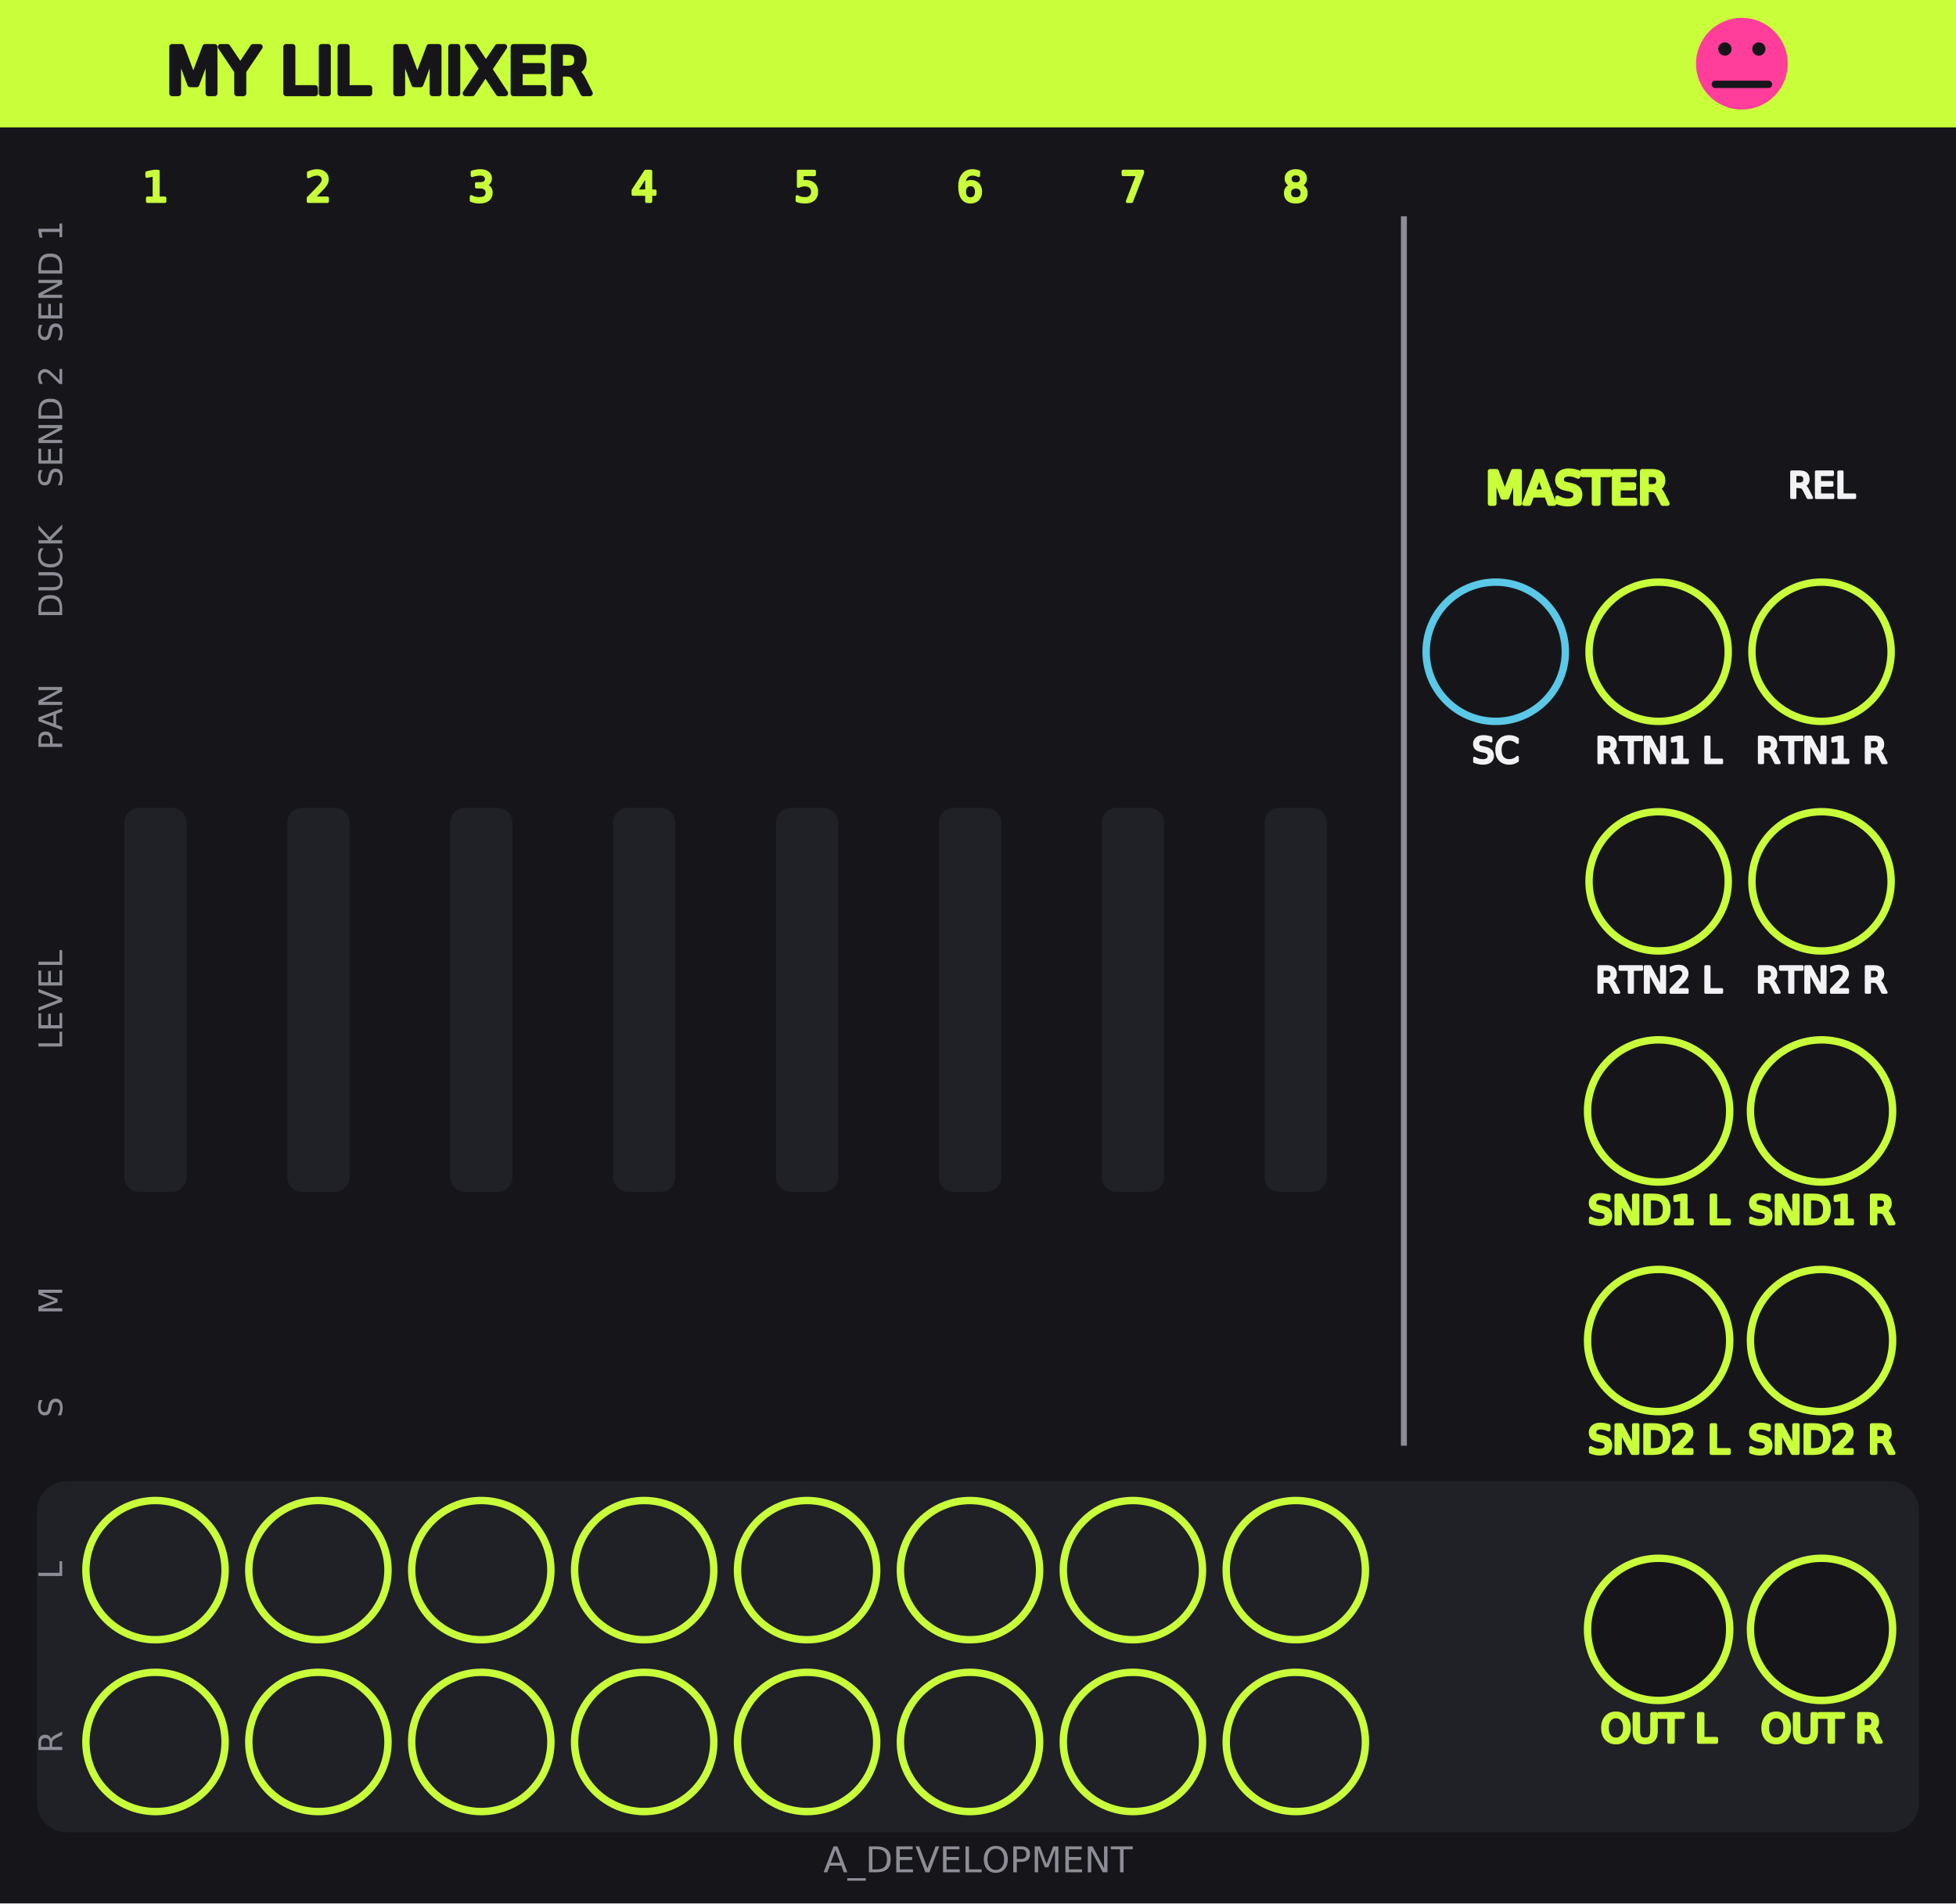
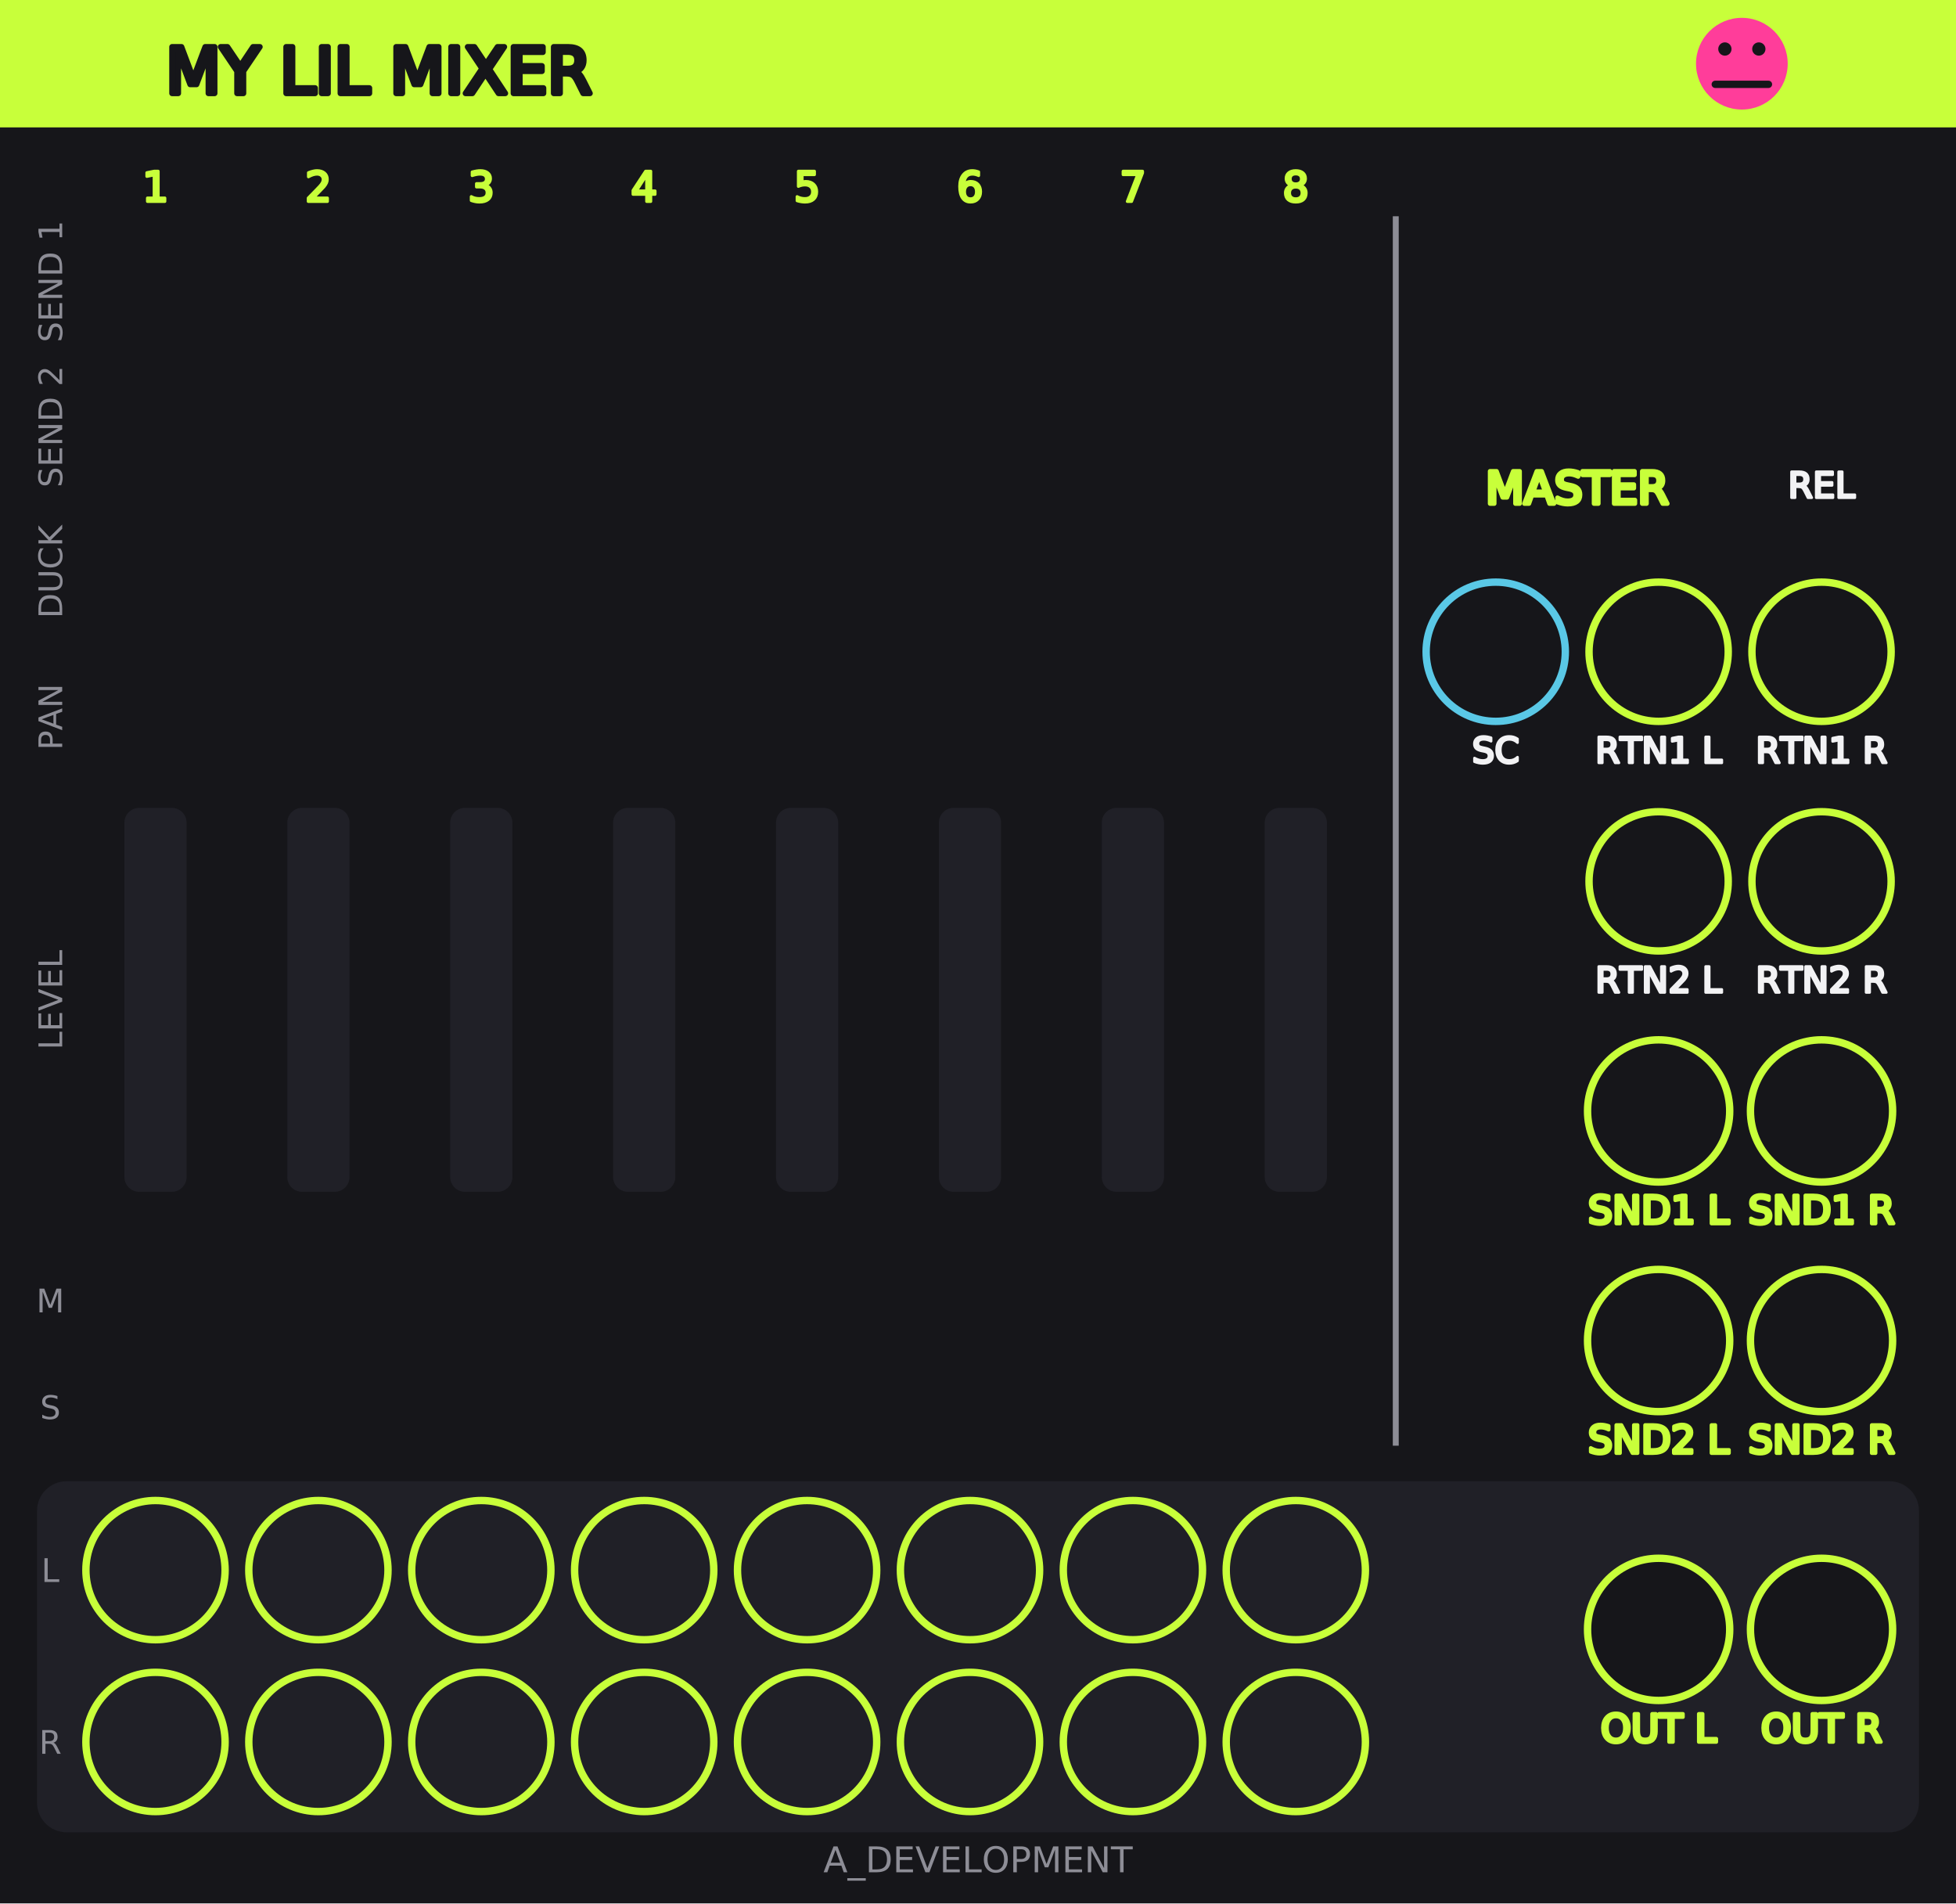
<svg xmlns="http://www.w3.org/2000/svg" width="132.08mm" height="128.5mm" viewBox="0 0 132.08 128.5">
  <rect width="132.08" height="128.5" fill="#16161a" />
  <rect width="132.08" height="8.6" fill="#c8ff3a" />
  <path fill="#16161a" stroke="#16161a" stroke-width="0.387" stroke-linejoin="round" d="M11.622 3.165H12.254L13.054 5.298L13.858 3.165H14.49V6.3H14.076V3.547L13.268 5.697H12.842L12.034 3.547V6.3H11.622Z M14.902 3.165H15.357L16.226 4.454L17.089 3.165H17.545L16.436 4.807V6.3H16.01V4.807Z  M19.325 3.165H19.75V5.943H21.276V6.3H19.325Z M21.721 3.165H22.145V6.3H21.721Z M22.989 3.165H23.413V5.943H24.94V6.3H22.989Z  M26.752 3.165H27.384L28.184 5.298L28.988 3.165H29.62V6.3H29.206V3.547L28.398 5.697H27.972L27.163 3.547V6.3H26.752Z M30.462 3.165H30.886V6.3H30.462Z M31.579 3.165H32.034L32.813 4.331L33.597 3.165H34.052L33.044 4.671L34.119 6.3H33.664L32.782 4.967L31.894 6.3H31.436L32.555 4.627Z M34.676 3.165H36.658V3.522H35.1V4.45H36.593V4.807H35.1V5.943H36.696V6.3H34.676Z M38.879 4.83Q39.016 4.876 39.145 5.028Q39.274 5.179 39.404 5.443L39.834 6.3H39.379L38.978 5.496Q38.822 5.181 38.677 5.078Q38.531 4.975 38.279 4.975H37.817V6.3H37.393V3.165H38.35Q38.888 3.165 39.152 3.39Q39.417 3.615 39.417 4.068Q39.417 4.364 39.279 4.559Q39.142 4.755 38.879 4.83ZM37.817 3.514V4.627H38.35Q38.657 4.627 38.813 4.485Q38.969 4.343 38.969 4.068Q38.969 3.793 38.813 3.653Q38.657 3.514 38.35 3.514Z" />
  <circle cx="117.62" cy="4.3" r="3.096" fill="#ff3d9a" />
  <circle cx="116.474" cy="3.309" r="0.449" fill="#16161a" />
  <circle cx="118.766" cy="3.309" r="0.449" fill="#16161a" />
  <line x1="115.824" y1="5.693" x2="119.416" y2="5.693" stroke="#16161a" stroke-width="0.495" stroke-linecap="round" />
  <rect x="2.5" y="100" width="127.08" height="23.7" rx="2" fill="#202027" />
-   <rect x="94.6" y="14.6" width="0.4" height="83" fill="#8d8d96" />
+   <rect x="94.05" y="14.6" width="0.4" height="83" fill="#8d8d96" />
  <rect x="8.4" y="54.54" width="4.2" height="25.92" rx="1" fill="#202027" />
  <rect x="19.4" y="54.54" width="4.2" height="25.92" rx="1" fill="#202027" />
  <rect x="30.4" y="54.54" width="4.2" height="25.92" rx="1" fill="#202027" />
  <rect x="41.4" y="54.54" width="4.2" height="25.92" rx="1" fill="#202027" />
  <rect x="52.4" y="54.54" width="4.2" height="25.92" rx="1" fill="#202027" />
  <rect x="63.4" y="54.54" width="4.2" height="25.92" rx="1" fill="#202027" />
  <rect x="74.4" y="54.54" width="4.2" height="25.92" rx="1" fill="#202027" />
  <rect x="85.4" y="54.54" width="4.2" height="25.92" rx="1" fill="#202027" />
  <path fill="#c8ff3a" stroke="#c8ff3a" stroke-width="0.2" stroke-linejoin="round" d="M9.957 13.368H10.408V11.81L9.917 11.909V11.657L10.405 11.559H10.681V13.368H11.132V13.6H9.957Z" />
  <path fill="#c8ff3a" stroke="#c8ff3a" stroke-width="0.2" stroke-linejoin="round" d="M21.147 13.368H22.11V13.6H20.814V13.368Q20.972 13.205 21.243 12.931Q21.514 12.657 21.584 12.577Q21.717 12.428 21.769 12.325Q21.822 12.222 21.822 12.122Q21.822 11.959 21.708 11.857Q21.594 11.754 21.41 11.754Q21.281 11.754 21.136 11.799Q20.992 11.845 20.828 11.936V11.657Q20.995 11.59 21.14 11.556Q21.285 11.522 21.405 11.522Q21.722 11.522 21.911 11.68Q22.1 11.839 22.1 12.104Q22.1 12.23 22.052 12.343Q22.005 12.456 21.881 12.609Q21.847 12.648 21.663 12.838Q21.48 13.027 21.147 13.368Z" />
  <path fill="#c8ff3a" stroke="#c8ff3a" stroke-width="0.2" stroke-linejoin="round" d="M32.745 12.499Q32.944 12.542 33.055 12.676Q33.167 12.81 33.167 13.007Q33.167 13.309 32.959 13.474Q32.751 13.64 32.368 13.64Q32.24 13.64 32.104 13.614Q31.967 13.589 31.823 13.538V13.272Q31.937 13.339 32.074 13.373Q32.211 13.407 32.36 13.407Q32.62 13.407 32.756 13.305Q32.892 13.202 32.892 13.007Q32.892 12.826 32.765 12.724Q32.639 12.622 32.413 12.622H32.175V12.396H32.424Q32.628 12.396 32.736 12.314Q32.844 12.233 32.844 12.08Q32.844 11.922 32.732 11.838Q32.621 11.754 32.413 11.754Q32.3 11.754 32.17 11.779Q32.04 11.804 31.884 11.855V11.609Q32.041 11.566 32.179 11.544Q32.316 11.522 32.438 11.522Q32.752 11.522 32.935 11.665Q33.119 11.808 33.119 12.051Q33.119 12.221 33.022 12.337Q32.925 12.454 32.745 12.499Z" />
  <path fill="#c8ff3a" stroke="#c8ff3a" stroke-width="0.2" stroke-linejoin="round" d="M43.667 11.799 42.97 12.889H43.667ZM43.595 11.559H43.942V12.889H44.233V13.119H43.942V13.6H43.667V13.119H42.746V12.852Z" />
  <path fill="#c8ff3a" stroke="#c8ff3a" stroke-width="0.2" stroke-linejoin="round" d="M53.911 11.559H54.996V11.791H54.164V12.292Q54.225 12.271 54.285 12.261Q54.345 12.251 54.405 12.251Q54.747 12.251 54.946 12.438Q55.146 12.625 55.146 12.945Q55.146 13.275 54.941 13.457Q54.736 13.64 54.363 13.64Q54.234 13.64 54.101 13.618Q53.967 13.596 53.825 13.552V13.275Q53.948 13.342 54.08 13.374Q54.211 13.407 54.357 13.407Q54.594 13.407 54.732 13.283Q54.87 13.158 54.87 12.945Q54.87 12.732 54.732 12.607Q54.594 12.483 54.357 12.483Q54.246 12.483 54.136 12.508Q54.026 12.532 53.911 12.584Z" />
  <path fill="#c8ff3a" stroke="#c8ff3a" stroke-width="0.2" stroke-linejoin="round" d="M65.533 12.469Q65.348 12.469 65.239 12.596Q65.13 12.724 65.13 12.945Q65.13 13.165 65.239 13.293Q65.348 13.421 65.533 13.421Q65.719 13.421 65.828 13.293Q65.937 13.165 65.937 12.945Q65.937 12.724 65.828 12.596Q65.719 12.469 65.533 12.469ZM66.082 11.604V11.855Q65.978 11.806 65.872 11.78Q65.766 11.754 65.662 11.754Q65.389 11.754 65.244 11.939Q65.1 12.123 65.08 12.497Q65.16 12.378 65.282 12.314Q65.404 12.251 65.55 12.251Q65.858 12.251 66.036 12.437Q66.214 12.624 66.214 12.945Q66.214 13.26 66.028 13.45Q65.842 13.64 65.533 13.64Q65.179 13.64 64.992 13.368Q64.805 13.097 64.805 12.581Q64.805 12.097 65.034 11.81Q65.264 11.522 65.651 11.522Q65.755 11.522 65.861 11.542Q65.967 11.563 66.082 11.604Z" />
  <path fill="#c8ff3a" stroke="#c8ff3a" stroke-width="0.2" stroke-linejoin="round" d="M75.839 11.559H77.151V11.676L76.41 13.6H76.122L76.819 11.791H75.839Z" />
  <path fill="#c8ff3a" stroke="#c8ff3a" stroke-width="0.2" stroke-linejoin="round" d="M87.499 12.631Q87.302 12.631 87.19 12.736Q87.077 12.841 87.077 13.026Q87.077 13.21 87.19 13.316Q87.302 13.421 87.499 13.421Q87.696 13.421 87.81 13.315Q87.923 13.209 87.923 13.026Q87.923 12.841 87.81 12.736Q87.698 12.631 87.499 12.631ZM87.223 12.513Q87.045 12.469 86.946 12.348Q86.847 12.226 86.847 12.051Q86.847 11.806 87.021 11.664Q87.196 11.522 87.499 11.522Q87.804 11.522 87.978 11.664Q88.151 11.806 88.151 12.051Q88.151 12.226 88.052 12.348Q87.953 12.469 87.777 12.513Q87.976 12.56 88.088 12.695Q88.199 12.83 88.199 13.026Q88.199 13.322 88.018 13.481Q87.837 13.64 87.499 13.64Q87.162 13.64 86.98 13.481Q86.799 13.322 86.799 13.026Q86.799 12.83 86.911 12.695Q87.024 12.56 87.223 12.513ZM87.122 12.077Q87.122 12.236 87.221 12.324Q87.32 12.413 87.499 12.413Q87.677 12.413 87.778 12.324Q87.878 12.236 87.878 12.077Q87.878 11.918 87.778 11.829Q87.677 11.741 87.499 11.741Q87.32 11.741 87.221 11.829Q87.122 11.918 87.122 12.077Z" />
  <g transform="rotate(-90 3.4 19)">
    <path fill="#8d8d96" d="M0.465 18.249V18.46Q0.341 18.401 0.232 18.372Q0.122 18.343 0.02 18.343Q-0.157 18.343 -0.253 18.412Q-0.35 18.481 -0.35 18.608Q-0.35 18.714 -0.286 18.768Q-0.222 18.822 -0.043 18.856L0.088 18.883Q0.33 18.929 0.446 19.045Q0.561 19.162 0.561 19.357Q0.561 19.591 0.405 19.711Q0.249 19.831 -0.053 19.831Q-0.167 19.831 -0.295 19.805Q-0.424 19.78 -0.561 19.729V19.506Q-0.429 19.58 -0.302 19.617Q-0.176 19.655 -0.053 19.655Q0.133 19.655 0.234 19.582Q0.335 19.509 0.335 19.374Q0.335 19.255 0.262 19.189Q0.19 19.122 0.024 19.089L-0.108 19.063Q-0.351 19.015 -0.459 18.912Q-0.568 18.808 -0.568 18.625Q-0.568 18.412 -0.418 18.29Q-0.268 18.167 -0.005 18.167Q0.108 18.167 0.225 18.188Q0.342 18.208 0.465 18.249Z M0.9 18.196H1.914V18.379H1.117V18.854H1.881V19.036H1.117V19.617H1.933V19.8H0.9Z M2.29 18.196H2.582L3.293 19.538V18.196H3.504V19.8H3.211L2.5 18.458V19.8H2.29Z M4.152 18.375V19.622H4.415Q4.747 19.622 4.901 19.471Q5.055 19.321 5.055 18.996Q5.055 18.674 4.901 18.524Q4.747 18.375 4.415 18.375ZM3.935 18.196H4.381Q4.848 18.196 5.066 18.39Q5.284 18.584 5.284 18.996Q5.284 19.411 5.065 19.606Q4.845 19.8 4.381 19.8H3.935Z  M6.386 19.617H6.74V18.394L6.355 18.471V18.274L6.738 18.196H6.955V19.617H7.31V19.8H6.386Z" />
  </g>
  <g transform="rotate(-90 3.4 28.8)">
    <path fill="#8d8d96" d="M0.465 28.049V28.26Q0.341 28.201 0.232 28.172Q0.122 28.143 0.02 28.143Q-0.157 28.143 -0.253 28.212Q-0.35 28.281 -0.35 28.408Q-0.35 28.514 -0.286 28.568Q-0.222 28.622 -0.043 28.656L0.088 28.683Q0.33 28.729 0.446 28.845Q0.561 28.962 0.561 29.157Q0.561 29.391 0.405 29.511Q0.249 29.631 -0.053 29.631Q-0.167 29.631 -0.295 29.605Q-0.424 29.58 -0.561 29.529V29.306Q-0.429 29.38 -0.302 29.417Q-0.176 29.455 -0.053 29.455Q0.133 29.455 0.234 29.382Q0.335 29.309 0.335 29.174Q0.335 29.055 0.262 28.989Q0.19 28.922 0.024 28.889L-0.108 28.863Q-0.351 28.815 -0.459 28.712Q-0.568 28.608 -0.568 28.425Q-0.568 28.212 -0.418 28.09Q-0.268 27.967 -0.005 27.967Q0.108 27.967 0.225 27.988Q0.342 28.008 0.465 28.049Z M0.9 27.996H1.914V28.179H1.117V28.654H1.881V28.836H1.117V29.417H1.933V29.6H0.9Z M2.29 27.996H2.582L3.293 29.338V27.996H3.504V29.6H3.211L2.5 28.258V29.6H2.29Z M4.152 28.175V29.422H4.415Q4.747 29.422 4.901 29.271Q5.055 29.121 5.055 28.796Q5.055 28.474 4.901 28.324Q4.747 28.175 4.415 28.175ZM3.935 27.996H4.381Q4.848 27.996 5.066 28.19Q5.284 28.384 5.284 28.796Q5.284 29.211 5.065 29.406Q4.845 29.6 4.381 29.6H3.935Z  M6.535 29.417H7.292V29.6H6.274V29.417Q6.398 29.29 6.611 29.074Q6.824 28.859 6.879 28.796Q6.983 28.679 7.024 28.598Q7.066 28.517 7.066 28.439Q7.066 28.311 6.976 28.23Q6.886 28.15 6.742 28.15Q6.64 28.15 6.527 28.185Q6.414 28.221 6.285 28.293V28.074Q6.416 28.021 6.53 27.994Q6.644 27.967 6.738 27.967Q6.987 27.967 7.136 28.092Q7.284 28.216 7.284 28.425Q7.284 28.524 7.247 28.612Q7.21 28.701 7.112 28.821Q7.085 28.852 6.941 29.001Q6.797 29.15 6.535 29.417Z" />
  </g>
  <g transform="rotate(-90 3.4 38.6)">
    <path fill="#8d8d96" d="M0.691 37.975V39.222H0.953Q1.285 39.222 1.44 39.071Q1.594 38.921 1.594 38.596Q1.594 38.274 1.44 38.124Q1.285 37.975 0.953 37.975ZM0.474 37.796H0.92Q1.386 37.796 1.604 37.99Q1.823 38.184 1.823 38.596Q1.823 39.011 1.603 39.206Q1.384 39.4 0.92 39.4H0.474Z M2.144 37.796H2.362V38.771Q2.362 39.028 2.455 39.142Q2.549 39.255 2.758 39.255Q2.967 39.255 3.06 39.142Q3.153 39.028 3.153 38.771V37.796H3.372V38.797Q3.372 39.111 3.216 39.271Q3.061 39.431 2.758 39.431Q2.454 39.431 2.299 39.271Q2.144 39.111 2.144 38.797Z M4.98 37.92V38.149Q4.87 38.046 4.746 37.996Q4.622 37.946 4.482 37.946Q4.207 37.946 4.061 38.114Q3.915 38.282 3.915 38.6Q3.915 38.917 4.061 39.085Q4.207 39.253 4.482 39.253Q4.622 39.253 4.746 39.202Q4.87 39.152 4.98 39.05V39.276Q4.866 39.354 4.738 39.392Q4.611 39.431 4.469 39.431Q4.105 39.431 3.896 39.208Q3.686 38.985 3.686 38.6Q3.686 38.213 3.896 37.99Q4.105 37.767 4.469 37.767Q4.613 37.767 4.741 37.805Q4.868 37.843 4.98 37.92Z M5.315 37.796H5.532V38.474L6.252 37.796H6.531L5.735 38.544L6.588 39.4H6.302L5.532 38.628V39.4H5.315Z" />
  </g>
  <g transform="rotate(-90 3.4 48.4)">
    <path fill="#8d8d96" d="M1.594 47.775V48.377H1.867Q2.019 48.377 2.101 48.299Q2.184 48.22 2.184 48.075Q2.184 47.931 2.101 47.853Q2.019 47.775 1.867 47.775ZM1.377 47.596H1.867Q2.137 47.596 2.275 47.718Q2.413 47.84 2.413 48.075Q2.413 48.313 2.275 48.434Q2.137 48.555 1.867 48.555H1.594V49.2H1.377Z M3.24 47.81 2.946 48.608H3.535ZM3.117 47.596H3.363L3.975 49.2H3.749L3.603 48.789H2.88L2.734 49.2H2.505Z M4.209 47.596H4.501L5.212 48.938V47.596H5.423V49.2H5.131L4.419 47.858V49.2H4.209Z" />
  </g>
  <g transform="rotate(-90 3.4 67.5)">
    <path fill="#8d8d96" d="M0.248 66.696H0.465V68.117H1.246V68.3H0.248Z M1.473 66.696H2.487V66.879H1.69V67.354H2.454V67.536H1.69V68.117H2.507V68.3H1.473Z M3.277 68.3 2.665 66.696H2.891L3.399 68.046L3.909 66.696H4.134L3.523 68.3Z M4.368 66.696H5.382V66.879H4.585V67.354H5.349V67.536H4.585V68.117H5.402V68.3H4.368Z M5.758 66.696H5.975V68.117H6.756V68.3H5.758Z" />
  </g>
-   <g transform="rotate(-90 3.4 87.8)">
-     <path fill="#8d8d96" d="M2.667 86.996H2.99L3.399 88.088L3.811 86.996H4.134V88.6H3.923V87.192L3.509 88.292H3.291L2.877 87.192V88.6H2.667Z" />
-   </g>
-   <g transform="rotate(-90 3.4 95)">
-     <path fill="#8d8d96" d="M3.879 94.249V94.46Q3.756 94.401 3.646 94.372Q3.536 94.343 3.434 94.343Q3.257 94.343 3.161 94.412Q3.065 94.481 3.065 94.608Q3.065 94.714 3.129 94.768Q3.193 94.822 3.371 94.856L3.502 94.883Q3.745 94.929 3.86 95.045Q3.976 95.162 3.976 95.357Q3.976 95.591 3.819 95.711Q3.663 95.831 3.361 95.831Q3.247 95.831 3.119 95.805Q2.991 95.78 2.853 95.729V95.506Q2.985 95.58 3.112 95.617Q3.239 95.655 3.361 95.655Q3.547 95.655 3.648 95.582Q3.749 95.509 3.749 95.374Q3.749 95.255 3.677 95.189Q3.604 95.122 3.439 95.089L3.307 95.063Q3.064 95.015 2.955 94.912Q2.847 94.808 2.847 94.625Q2.847 94.412 2.997 94.29Q3.146 94.167 3.41 94.167Q3.522 94.167 3.64 94.188Q3.757 94.208 3.879 94.249Z" />
-   </g>
-   <g transform="rotate(-90 3.4 106)">
-     <path fill="#8d8d96" d="M3.003 105.196H3.22V106.617H4.001V106.8H3.003Z" />
-   </g>
-   <g transform="rotate(-90 3.4 117.6)">
-     <path fill="#8d8d96" d="M3.612 117.648Q3.682 117.672 3.748 117.749Q3.814 117.826 3.881 117.962L4.101 118.4H3.868L3.663 117.989Q3.583 117.827 3.508 117.775Q3.434 117.722 3.305 117.722H3.069V118.4H2.852V116.796H3.341Q3.616 116.796 3.752 116.911Q3.887 117.026 3.887 117.258Q3.887 117.41 3.817 117.509Q3.746 117.609 3.612 117.648ZM3.069 116.975V117.544H3.341Q3.498 117.544 3.578 117.471Q3.658 117.399 3.658 117.258Q3.658 117.117 3.578 117.046Q3.498 116.975 3.341 116.975Z" />
-   </g>
+   <path fill="#8d8d96" d="M2.667 86.996H2.99L3.399 88.088L3.811 86.996H4.134V88.6H3.923V87.192L3.509 88.292H3.291L2.877 87.192V88.6H2.667Z" />
+   <path fill="#8d8d96" d="M3.879 94.249V94.46Q3.756 94.401 3.646 94.372Q3.536 94.343 3.434 94.343Q3.257 94.343 3.161 94.412Q3.065 94.481 3.065 94.608Q3.065 94.714 3.129 94.768Q3.193 94.822 3.371 94.856L3.502 94.883Q3.745 94.929 3.86 95.045Q3.976 95.162 3.976 95.357Q3.976 95.591 3.819 95.711Q3.663 95.831 3.361 95.831Q3.247 95.831 3.119 95.805Q2.991 95.78 2.853 95.729V95.506Q2.985 95.58 3.112 95.617Q3.239 95.655 3.361 95.655Q3.547 95.655 3.648 95.582Q3.749 95.509 3.749 95.374Q3.749 95.255 3.677 95.189Q3.604 95.122 3.439 95.089L3.307 95.063Q3.064 95.015 2.955 94.912Q2.847 94.808 2.847 94.625Q2.847 94.412 2.997 94.29Q3.146 94.167 3.41 94.167Q3.522 94.167 3.64 94.188Q3.757 94.208 3.879 94.249Z" />
+   <path fill="#8d8d96" d="M3.003 105.196H3.22V106.617H4.001V106.8H3.003Z" />
+   <path fill="#8d8d96" d="M3.612 117.648Q3.682 117.672 3.748 117.749Q3.814 117.826 3.881 117.962L4.101 118.4H3.868L3.663 117.989Q3.583 117.827 3.508 117.775Q3.434 117.722 3.305 117.722H3.069V118.4H2.852V116.796H3.341Q3.616 116.796 3.752 116.911Q3.887 117.026 3.887 117.258Q3.887 117.41 3.817 117.509Q3.746 117.609 3.612 117.648ZM3.069 116.975V117.544H3.341Q3.498 117.544 3.578 117.471Q3.658 117.399 3.658 117.258Q3.658 117.117 3.578 117.046Q3.498 116.975 3.341 116.975Z" />
  <circle cx="10.5" cy="106" r="4.7" fill="none" stroke="#c8ff3a" stroke-width="0.5" />
  <circle cx="10.5" cy="117.6" r="4.7" fill="none" stroke="#c8ff3a" stroke-width="0.5" />
  <circle cx="21.5" cy="106" r="4.7" fill="none" stroke="#c8ff3a" stroke-width="0.5" />
  <circle cx="21.5" cy="117.6" r="4.7" fill="none" stroke="#c8ff3a" stroke-width="0.5" />
  <circle cx="32.5" cy="106" r="4.7" fill="none" stroke="#c8ff3a" stroke-width="0.5" />
  <circle cx="32.5" cy="117.6" r="4.7" fill="none" stroke="#c8ff3a" stroke-width="0.5" />
  <circle cx="43.5" cy="106" r="4.7" fill="none" stroke="#c8ff3a" stroke-width="0.5" />
  <circle cx="43.5" cy="117.6" r="4.7" fill="none" stroke="#c8ff3a" stroke-width="0.5" />
  <circle cx="54.5" cy="106" r="4.7" fill="none" stroke="#c8ff3a" stroke-width="0.5" />
  <circle cx="54.5" cy="117.6" r="4.7" fill="none" stroke="#c8ff3a" stroke-width="0.5" />
  <circle cx="65.5" cy="106" r="4.7" fill="none" stroke="#c8ff3a" stroke-width="0.5" />
  <circle cx="65.5" cy="117.6" r="4.7" fill="none" stroke="#c8ff3a" stroke-width="0.5" />
  <circle cx="76.5" cy="106" r="4.7" fill="none" stroke="#c8ff3a" stroke-width="0.5" />
  <circle cx="76.5" cy="117.6" r="4.7" fill="none" stroke="#c8ff3a" stroke-width="0.5" />
  <circle cx="87.5" cy="106" r="4.7" fill="none" stroke="#c8ff3a" stroke-width="0.5" />
  <circle cx="87.5" cy="117.6" r="4.7" fill="none" stroke="#c8ff3a" stroke-width="0.5" />
  <path fill="#c8ff3a" stroke="#c8ff3a" stroke-width="0.3" stroke-linejoin="round" d="M100.616 31.813H101.057L101.615 33.301L102.176 31.813H102.617V34.0H102.328V32.08L101.764 33.58H101.467L100.903 32.08V34.0H100.616Z M103.935 32.104 103.534 33.193H104.338ZM103.768 31.813H104.104L104.937 34.0H104.629L104.43 33.439H103.444L103.245 34.0H102.933Z M106.567 31.885V32.173Q106.399 32.093 106.25 32.053Q106.1 32.014 105.961 32.014Q105.719 32.014 105.588 32.107Q105.457 32.201 105.457 32.374Q105.457 32.519 105.544 32.593Q105.631 32.667 105.875 32.712L106.053 32.749Q106.384 32.812 106.542 32.971Q106.699 33.13 106.699 33.396Q106.699 33.714 106.486 33.878Q106.273 34.042 105.861 34.042Q105.706 34.042 105.531 34.007Q105.356 33.972 105.168 33.903V33.599Q105.349 33.7 105.521 33.751Q105.694 33.802 105.861 33.802Q106.115 33.802 106.252 33.703Q106.39 33.603 106.39 33.418Q106.39 33.257 106.291 33.167Q106.192 33.076 105.967 33.03L105.787 32.995Q105.456 32.929 105.308 32.789Q105.16 32.648 105.16 32.397Q105.16 32.107 105.364 31.94Q105.568 31.773 105.927 31.773Q106.081 31.773 106.241 31.801Q106.4 31.829 106.567 31.885Z M106.857 31.813H108.708V32.062H107.931V34.0H107.634V32.062H106.857Z M108.993 31.813H110.376V32.062H109.289V32.709H110.331V32.958H109.289V33.751H110.402V34.0H108.993Z M111.926 32.975Q112.021 33.007 112.111 33.112Q112.201 33.218 112.292 33.402L112.592 34.0H112.274L111.995 33.439Q111.886 33.219 111.784 33.147Q111.683 33.076 111.507 33.076H111.185V34.0H110.889V31.813H111.557Q111.932 31.813 112.116 31.97Q112.301 32.126 112.301 32.443Q112.301 32.649 112.205 32.786Q112.109 32.922 111.926 32.975ZM111.185 32.056V32.833H111.557Q111.771 32.833 111.88 32.734Q111.989 32.635 111.989 32.443Q111.989 32.251 111.88 32.154Q111.771 32.056 111.557 32.056Z" />
  <path fill="#f2f2f4" stroke="#f2f2f4" stroke-width="0.18" stroke-linejoin="round" d="M121.805 32.78Q121.881 32.805 121.953 32.89Q122.025 32.974 122.098 33.122L122.338 33.6H122.084L121.86 33.151Q121.773 32.975 121.692 32.918Q121.61 32.861 121.47 32.861H121.212V33.6H120.975V31.85H121.509Q121.809 31.85 121.957 31.976Q122.105 32.101 122.105 32.354Q122.105 32.52 122.028 32.629Q121.951 32.738 121.805 32.78ZM121.212 32.045V32.666H121.509Q121.68 32.666 121.768 32.587Q121.855 32.508 121.855 32.354Q121.855 32.201 121.768 32.123Q121.68 32.045 121.509 32.045Z M122.643 31.85H123.749V32.05H122.879V32.568H123.713V32.767H122.879V33.401H123.77V33.6H122.643Z M124.159 31.85H124.396V33.401H125.248V33.6H124.159Z" />
  <circle cx="101" cy="44" r="4.7" fill="none" stroke="#5ac8e6" stroke-width="0.5" />
  <path fill="#f2f2f4" stroke="#f2f2f4" stroke-width="0.18" stroke-linejoin="round" d="M100.685 49.808V50.039Q100.55 49.974 100.43 49.943Q100.311 49.911 100.2 49.911Q100.006 49.911 99.901 49.986Q99.796 50.061 99.796 50.199Q99.796 50.315 99.866 50.374Q99.936 50.434 100.13 50.47L100.273 50.499Q100.538 50.55 100.664 50.677Q100.79 50.804 100.79 51.017Q100.79 51.271 100.62 51.403Q100.449 51.534 100.12 51.534Q99.996 51.534 99.856 51.506Q99.716 51.478 99.566 51.423V51.179Q99.71 51.26 99.848 51.301Q99.986 51.342 100.12 51.342Q100.323 51.342 100.433 51.262Q100.543 51.182 100.543 51.035Q100.543 50.906 100.464 50.833Q100.385 50.761 100.204 50.724L100.06 50.696Q99.795 50.643 99.677 50.531Q99.559 50.418 99.559 50.218Q99.559 49.986 99.722 49.852Q99.886 49.719 100.173 49.719Q100.296 49.719 100.423 49.741Q100.551 49.763 100.685 49.808Z M102.47 49.885V50.135Q102.35 50.023 102.215 49.968Q102.079 49.913 101.927 49.913Q101.627 49.913 101.468 50.097Q101.308 50.28 101.308 50.627Q101.308 50.973 101.468 51.156Q101.627 51.339 101.927 51.339Q102.079 51.339 102.215 51.284Q102.35 51.229 102.47 51.118V51.365Q102.345 51.45 102.206 51.492Q102.068 51.534 101.913 51.534Q101.516 51.534 101.287 51.291Q101.059 51.048 101.059 50.627Q101.059 50.205 101.287 49.962Q101.516 49.719 101.913 49.719Q102.07 49.719 102.209 49.76Q102.348 49.802 102.47 49.885Z" />
  <circle cx="112" cy="44" r="4.7" fill="none" stroke="#c8ff3a" stroke-width="0.5" />
  <path fill="#f2f2f4" stroke="#f2f2f4" stroke-width="0.18" stroke-linejoin="round" d="M108.787 50.68Q108.863 50.705 108.936 50.79Q109.008 50.874 109.08 51.022L109.321 51.5H109.066L108.842 51.051Q108.756 50.875 108.674 50.818Q108.593 50.761 108.452 50.761H108.194V51.5H107.958V49.75H108.492Q108.792 49.75 108.94 49.876Q109.087 50.001 109.087 50.254Q109.087 50.42 109.011 50.529Q108.934 50.638 108.787 50.68ZM108.194 49.945V50.566H108.492Q108.663 50.566 108.75 50.487Q108.838 50.408 108.838 50.254Q108.838 50.101 108.75 50.023Q108.663 49.945 108.492 49.945Z M109.383 49.75H110.863V49.95H110.242V51.5H110.004V49.95H109.383Z M111.091 49.75H111.41L112.186 51.214V49.75H112.415V51.5H112.097L111.321 50.036V51.5H111.091Z M112.949 51.301H113.335V49.966L112.915 50.05V49.835L113.333 49.75H113.57V51.301H113.956V51.5H112.949Z  M115.176 49.75H115.413V51.301H116.265V51.5H115.176Z" />
  <circle cx="123" cy="44" r="4.7" fill="none" stroke="#c8ff3a" stroke-width="0.5" />
  <path fill="#f2f2f4" stroke="#f2f2f4" stroke-width="0.18" stroke-linejoin="round" d="M119.622 50.68Q119.698 50.705 119.77 50.79Q119.842 50.874 119.915 51.022L120.155 51.5H119.901L119.677 51.051Q119.59 50.875 119.509 50.818Q119.428 50.761 119.287 50.761H119.029V51.5H118.792V49.75H119.327Q119.627 49.75 119.774 49.876Q119.922 50.001 119.922 50.254Q119.922 50.42 119.845 50.529Q119.769 50.638 119.622 50.68ZM119.029 49.945V50.566H119.327Q119.498 50.566 119.585 50.487Q119.672 50.408 119.672 50.254Q119.672 50.101 119.585 50.023Q119.498 49.945 119.327 49.945Z M120.217 49.75H121.697V49.95H121.076V51.5H120.838V49.95H120.217Z M121.926 49.75H122.245L123.021 51.214V49.75H123.25V51.5H122.931L122.156 50.036V51.5H121.926Z M123.783 51.301H124.17V49.966L123.749 50.05V49.835L124.168 49.75H124.404V51.301H124.791V51.5H123.783Z  M126.841 50.68Q126.917 50.705 126.989 50.79Q127.061 50.874 127.134 51.022L127.374 51.5H127.12L126.896 51.051Q126.809 50.875 126.728 50.818Q126.646 50.761 126.506 50.761H126.248V51.5H126.011V49.75H126.546Q126.846 49.75 126.993 49.876Q127.141 50.001 127.141 50.254Q127.141 50.42 127.064 50.529Q126.987 50.638 126.841 50.68ZM126.248 49.945V50.566H126.546Q126.717 50.566 126.804 50.487Q126.891 50.408 126.891 50.254Q126.891 50.101 126.804 50.023Q126.717 49.945 126.546 49.945Z" />
  <circle cx="112" cy="59.5" r="4.7" fill="none" stroke="#c8ff3a" stroke-width="0.5" />
  <path fill="#f2f2f4" stroke="#f2f2f4" stroke-width="0.18" stroke-linejoin="round" d="M108.787 66.18Q108.863 66.205 108.936 66.29Q109.008 66.374 109.08 66.522L109.321 67.0H109.066L108.842 66.551Q108.756 66.375 108.674 66.318Q108.593 66.261 108.452 66.261H108.194V67.0H107.958V65.25H108.492Q108.792 65.25 108.94 65.376Q109.087 65.501 109.087 65.754Q109.087 65.92 109.011 66.029Q108.934 66.138 108.787 66.18ZM108.194 65.445V66.066H108.492Q108.663 66.066 108.75 65.987Q108.838 65.908 108.838 65.754Q108.838 65.601 108.75 65.523Q108.663 65.445 108.492 65.445Z M109.383 65.25H110.863V65.45H110.242V67.0H110.004V65.45H109.383Z M111.091 65.25H111.41L112.186 66.714V65.25H112.415V67.0H112.097L111.321 65.536V67.0H111.091Z M113.112 66.801H113.938V67.0H112.827V66.801Q112.962 66.661 113.194 66.426Q113.427 66.191 113.487 66.123Q113.6 65.996 113.645 65.907Q113.69 65.819 113.69 65.733Q113.69 65.594 113.593 65.506Q113.495 65.418 113.338 65.418Q113.226 65.418 113.103 65.457Q112.979 65.495 112.838 65.574V65.335Q112.981 65.277 113.106 65.248Q113.23 65.219 113.333 65.219Q113.605 65.219 113.767 65.355Q113.928 65.491 113.928 65.718Q113.928 65.826 113.888 65.922Q113.847 66.019 113.741 66.15Q113.712 66.184 113.554 66.347Q113.397 66.509 113.112 66.801Z  M115.176 65.25H115.413V66.801H116.265V67.0H115.176Z" />
  <circle cx="123" cy="59.5" r="4.7" fill="none" stroke="#c8ff3a" stroke-width="0.5" />
  <path fill="#f2f2f4" stroke="#f2f2f4" stroke-width="0.18" stroke-linejoin="round" d="M119.622 66.18Q119.698 66.205 119.77 66.29Q119.842 66.374 119.915 66.522L120.155 67.0H119.901L119.677 66.551Q119.59 66.375 119.509 66.318Q119.428 66.261 119.287 66.261H119.029V67.0H118.792V65.25H119.327Q119.627 65.25 119.774 65.376Q119.922 65.501 119.922 65.754Q119.922 65.92 119.845 66.029Q119.769 66.138 119.622 66.18ZM119.029 65.445V66.066H119.327Q119.498 66.066 119.585 65.987Q119.672 65.908 119.672 65.754Q119.672 65.601 119.585 65.523Q119.498 65.445 119.327 65.445Z M120.217 65.25H121.697V65.45H121.076V67.0H120.838V65.45H120.217Z M121.926 65.25H122.245L123.021 66.714V65.25H123.25V67.0H122.931L122.156 65.536V67.0H121.926Z M123.946 66.801H124.772V67.0H123.662V66.801Q123.796 66.661 124.029 66.426Q124.262 66.191 124.321 66.123Q124.435 65.996 124.48 65.907Q124.525 65.819 124.525 65.733Q124.525 65.594 124.427 65.506Q124.329 65.418 124.172 65.418Q124.061 65.418 123.938 65.457Q123.814 65.495 123.673 65.574V65.335Q123.816 65.277 123.94 65.248Q124.065 65.219 124.168 65.219Q124.44 65.219 124.601 65.355Q124.763 65.491 124.763 65.718Q124.763 65.826 124.723 65.922Q124.682 66.019 124.576 66.15Q124.546 66.184 124.389 66.347Q124.232 66.509 123.946 66.801Z  M126.841 66.18Q126.917 66.205 126.989 66.29Q127.061 66.374 127.134 66.522L127.374 67.0H127.12L126.896 66.551Q126.809 66.375 126.728 66.318Q126.646 66.261 126.506 66.261H126.248V67.0H126.011V65.25H126.546Q126.846 65.25 126.993 65.376Q127.141 65.501 127.141 65.754Q127.141 65.92 127.064 66.029Q126.987 66.138 126.841 66.18ZM126.248 65.445V66.066H126.546Q126.717 66.066 126.804 65.987Q126.891 65.908 126.891 65.754Q126.891 65.601 126.804 65.523Q126.717 65.445 126.546 65.445Z" />
  <circle cx="112" cy="75" r="4.8" fill="#16161a" stroke="#c8ff3a" stroke-width="0.5" />
  <path fill="#c8ff3a" stroke="#c8ff3a" stroke-width="0.25" stroke-linejoin="round" d="M108.628 80.767V81.017Q108.482 80.947 108.353 80.913Q108.223 80.879 108.103 80.879Q107.893 80.879 107.779 80.96Q107.666 81.041 107.666 81.191Q107.666 81.317 107.741 81.381Q107.817 81.445 108.028 81.484L108.183 81.516Q108.469 81.57 108.606 81.708Q108.742 81.846 108.742 82.077Q108.742 82.352 108.558 82.495Q108.373 82.637 108.016 82.637Q107.882 82.637 107.73 82.606Q107.578 82.576 107.416 82.516V82.252Q107.572 82.34 107.722 82.384Q107.871 82.429 108.016 82.429Q108.236 82.429 108.355 82.342Q108.475 82.256 108.475 82.096Q108.475 81.956 108.389 81.878Q108.303 81.799 108.108 81.76L107.951 81.729Q107.665 81.672 107.536 81.55Q107.408 81.428 107.408 81.211Q107.408 80.96 107.585 80.815Q107.762 80.67 108.073 80.67Q108.207 80.67 108.345 80.694Q108.483 80.719 108.628 80.767Z M109.142 80.705H109.488L110.328 82.29V80.705H110.577V82.6H110.232L109.391 81.014V82.6H109.142Z M111.344 80.915V82.389H111.653Q112.046 82.389 112.228 82.212Q112.41 82.034 112.41 81.65Q112.41 81.27 112.228 81.092Q112.046 80.915 111.653 80.915ZM111.087 80.705H111.614Q112.165 80.705 112.423 80.934Q112.68 81.163 112.68 81.65Q112.68 82.14 112.421 82.37Q112.162 82.6 111.614 82.6H111.087Z M113.157 82.384H113.575V80.938L113.12 81.03V80.796L113.573 80.705H113.829V82.384H114.248V82.6H113.157Z  M115.57 80.705H115.826V82.384H116.749V82.6H115.57Z" />
  <circle cx="123" cy="75" r="4.8" fill="#16161a" stroke="#c8ff3a" stroke-width="0.5" />
  <path fill="#c8ff3a" stroke="#c8ff3a" stroke-width="0.25" stroke-linejoin="round" d="M119.449 80.767V81.017Q119.303 80.947 119.174 80.913Q119.044 80.879 118.924 80.879Q118.714 80.879 118.6 80.96Q118.487 81.041 118.487 81.191Q118.487 81.317 118.562 81.381Q118.638 81.445 118.849 81.484L119.004 81.516Q119.29 81.57 119.427 81.708Q119.563 81.846 119.563 82.077Q119.563 82.352 119.379 82.495Q119.194 82.637 118.837 82.637Q118.703 82.637 118.551 82.606Q118.399 82.576 118.237 82.516V82.252Q118.393 82.34 118.543 82.384Q118.692 82.429 118.837 82.429Q119.057 82.429 119.176 82.342Q119.296 82.256 119.296 82.096Q119.296 81.956 119.21 81.878Q119.124 81.799 118.929 81.76L118.772 81.729Q118.486 81.672 118.357 81.55Q118.229 81.428 118.229 81.211Q118.229 80.96 118.406 80.815Q118.583 80.67 118.894 80.67Q119.028 80.67 119.166 80.694Q119.304 80.719 119.449 80.767Z M119.963 80.705H120.309L121.149 82.29V80.705H121.398V82.6H121.053L120.212 81.014V82.6H119.963Z M122.165 80.915V82.389H122.474Q122.867 82.389 123.049 82.212Q123.231 82.034 123.231 81.65Q123.231 81.27 123.049 81.092Q122.867 80.915 122.474 80.915ZM121.908 80.705H122.435Q122.986 80.705 123.244 80.934Q123.501 81.163 123.501 81.65Q123.501 82.14 123.242 82.37Q122.983 82.6 122.435 82.6H121.908Z M123.978 82.384H124.396V80.938L123.941 81.03V80.796L124.394 80.705H124.65V82.384H125.069V82.6H123.978Z  M127.29 81.711Q127.372 81.739 127.45 81.831Q127.528 81.922 127.607 82.082L127.867 82.6H127.592L127.349 82.114Q127.255 81.923 127.167 81.861Q127.079 81.799 126.927 81.799H126.647V82.6H126.391V80.705H126.97Q127.295 80.705 127.455 80.84Q127.615 80.976 127.615 81.25Q127.615 81.429 127.532 81.548Q127.448 81.666 127.29 81.711ZM126.647 80.915V81.588H126.97Q127.155 81.588 127.25 81.502Q127.344 81.417 127.344 81.25Q127.344 81.084 127.25 81Q127.155 80.915 126.97 80.915Z" />
  <circle cx="112" cy="90.5" r="4.8" fill="#16161a" stroke="#c8ff3a" stroke-width="0.5" />
  <path fill="#c8ff3a" stroke="#c8ff3a" stroke-width="0.25" stroke-linejoin="round" d="M108.628 96.267V96.517Q108.482 96.447 108.353 96.413Q108.223 96.379 108.103 96.379Q107.893 96.379 107.779 96.46Q107.666 96.541 107.666 96.691Q107.666 96.817 107.741 96.881Q107.817 96.945 108.028 96.984L108.183 97.016Q108.469 97.07 108.606 97.208Q108.742 97.346 108.742 97.577Q108.742 97.852 108.558 97.995Q108.373 98.137 108.016 98.137Q107.882 98.137 107.73 98.106Q107.578 98.076 107.416 98.016V97.752Q107.572 97.84 107.722 97.884Q107.871 97.929 108.016 97.929Q108.236 97.929 108.355 97.842Q108.475 97.756 108.475 97.596Q108.475 97.456 108.389 97.378Q108.303 97.299 108.108 97.26L107.951 97.229Q107.665 97.172 107.536 97.05Q107.408 96.928 107.408 96.711Q107.408 96.46 107.585 96.315Q107.762 96.17 108.073 96.17Q108.207 96.17 108.345 96.194Q108.483 96.219 108.628 96.267Z M109.142 96.205H109.488L110.328 97.79V96.205H110.577V98.1H110.232L109.391 96.514V98.1H109.142Z M111.344 96.415V97.889H111.653Q112.046 97.889 112.228 97.712Q112.41 97.534 112.41 97.15Q112.41 96.77 112.228 96.592Q112.046 96.415 111.653 96.415ZM111.087 96.205H111.614Q112.165 96.205 112.423 96.434Q112.68 96.663 112.68 97.15Q112.68 97.64 112.421 97.87Q112.162 98.1 111.614 98.1H111.087Z M113.333 97.884H114.228V98.1H113.025V97.884Q113.171 97.733 113.423 97.479Q113.675 97.224 113.739 97.15Q113.862 97.012 113.911 96.916Q113.96 96.82 113.96 96.728Q113.96 96.577 113.854 96.481Q113.748 96.386 113.578 96.386Q113.457 96.386 113.323 96.428Q113.19 96.47 113.037 96.555V96.296Q113.192 96.234 113.327 96.202Q113.461 96.17 113.573 96.17Q113.867 96.17 114.043 96.318Q114.218 96.465 114.218 96.711Q114.218 96.828 114.174 96.933Q114.13 97.037 114.015 97.18Q113.983 97.216 113.813 97.392Q113.643 97.568 113.333 97.884Z  M115.57 96.205H115.826V97.884H116.749V98.1H115.57Z" />
  <circle cx="123" cy="90.5" r="4.8" fill="#16161a" stroke="#c8ff3a" stroke-width="0.5" />
  <path fill="#c8ff3a" stroke="#c8ff3a" stroke-width="0.25" stroke-linejoin="round" d="M119.449 96.267V96.517Q119.303 96.447 119.174 96.413Q119.044 96.379 118.924 96.379Q118.714 96.379 118.6 96.46Q118.487 96.541 118.487 96.691Q118.487 96.817 118.562 96.881Q118.638 96.945 118.849 96.984L119.004 97.016Q119.29 97.07 119.427 97.208Q119.563 97.346 119.563 97.577Q119.563 97.852 119.379 97.995Q119.194 98.137 118.837 98.137Q118.703 98.137 118.551 98.106Q118.399 98.076 118.237 98.016V97.752Q118.393 97.84 118.543 97.884Q118.692 97.929 118.837 97.929Q119.057 97.929 119.176 97.842Q119.296 97.756 119.296 97.596Q119.296 97.456 119.21 97.378Q119.124 97.299 118.929 97.26L118.772 97.229Q118.486 97.172 118.357 97.05Q118.229 96.928 118.229 96.711Q118.229 96.46 118.406 96.315Q118.583 96.17 118.894 96.17Q119.028 96.17 119.166 96.194Q119.304 96.219 119.449 96.267Z M119.963 96.205H120.309L121.149 97.79V96.205H121.398V98.1H121.053L120.212 96.514V98.1H119.963Z M122.165 96.415V97.889H122.474Q122.867 97.889 123.049 97.712Q123.231 97.534 123.231 97.15Q123.231 96.77 123.049 96.592Q122.867 96.415 122.474 96.415ZM121.908 96.205H122.435Q122.986 96.205 123.244 96.434Q123.501 96.663 123.501 97.15Q123.501 97.64 123.242 97.87Q122.983 98.1 122.435 98.1H121.908Z M124.154 97.884H125.049V98.1H123.846V97.884Q123.992 97.733 124.244 97.479Q124.496 97.224 124.56 97.15Q124.683 97.012 124.732 96.916Q124.781 96.82 124.781 96.728Q124.781 96.577 124.675 96.481Q124.569 96.386 124.399 96.386Q124.278 96.386 124.144 96.428Q124.011 96.47 123.858 96.555V96.296Q124.013 96.234 124.148 96.202Q124.282 96.17 124.394 96.17Q124.688 96.17 124.864 96.318Q125.039 96.465 125.039 96.711Q125.039 96.828 124.995 96.933Q124.951 97.037 124.836 97.18Q124.804 97.216 124.634 97.392Q124.464 97.568 124.154 97.884Z  M127.29 97.211Q127.372 97.239 127.45 97.331Q127.528 97.422 127.607 97.582L127.867 98.1H127.592L127.349 97.614Q127.255 97.423 127.167 97.361Q127.079 97.299 126.927 97.299H126.647V98.1H126.391V96.205H126.97Q127.295 96.205 127.455 96.34Q127.615 96.476 127.615 96.75Q127.615 96.929 127.532 97.048Q127.448 97.166 127.29 97.211ZM126.647 96.415V97.088H126.97Q127.155 97.088 127.25 97.002Q127.344 96.917 127.344 96.75Q127.344 96.584 127.25 96.5Q127.155 96.415 126.97 96.415Z" />
  <circle cx="112" cy="110" r="4.8" fill="#16161a" stroke="#c8ff3a" stroke-width="0.5" />
  <path fill="#c8ff3a" stroke="#c8ff3a" stroke-width="0.25" stroke-linejoin="round" d="M109.118 115.879Q108.839 115.879 108.674 116.087Q108.51 116.295 108.51 116.654Q108.51 117.012 108.674 117.22Q108.839 117.429 109.118 117.429Q109.397 117.429 109.561 117.22Q109.724 117.012 109.724 116.654Q109.724 116.295 109.561 116.087Q109.397 115.879 109.118 115.879ZM109.118 115.67Q109.517 115.67 109.755 115.938Q109.994 116.205 109.994 116.654Q109.994 117.102 109.755 117.37Q109.517 117.637 109.118 117.637Q108.718 117.637 108.479 117.37Q108.24 117.104 108.24 116.654Q108.24 116.205 108.479 115.938Q108.718 115.67 109.118 115.67Z M110.366 115.705H110.624V116.856Q110.624 117.161 110.734 117.295Q110.845 117.429 111.092 117.429Q111.339 117.429 111.449 117.295Q111.559 117.161 111.559 116.856V115.705H111.817V116.888Q111.817 117.258 111.634 117.448Q111.45 117.637 111.092 117.637Q110.733 117.637 110.55 117.448Q110.366 117.258 110.366 116.888Z M112.036 115.705H113.639V115.92H112.966V117.6H112.708V115.92H112.036Z  M114.713 115.705H114.969V117.384H115.892V117.6H114.713Z" />
  <circle cx="123" cy="110" r="4.8" fill="#16161a" stroke="#c8ff3a" stroke-width="0.5" />
  <path fill="#c8ff3a" stroke="#c8ff3a" stroke-width="0.25" stroke-linejoin="round" d="M119.939 115.879Q119.66 115.879 119.495 116.087Q119.331 116.295 119.331 116.654Q119.331 117.012 119.495 117.22Q119.66 117.429 119.939 117.429Q120.218 117.429 120.382 117.22Q120.545 117.012 120.545 116.654Q120.545 116.295 120.382 116.087Q120.218 115.879 119.939 115.879ZM119.939 115.67Q120.338 115.67 120.576 115.938Q120.815 116.205 120.815 116.654Q120.815 117.102 120.576 117.37Q120.338 117.637 119.939 117.637Q119.539 117.637 119.3 117.37Q119.061 117.104 119.061 116.654Q119.061 116.205 119.3 115.938Q119.539 115.67 119.939 115.67Z M121.187 115.705H121.445V116.856Q121.445 117.161 121.555 117.295Q121.666 117.429 121.913 117.429Q122.16 117.429 122.27 117.295Q122.38 117.161 122.38 116.856V115.705H122.638V116.888Q122.638 117.258 122.455 117.448Q122.271 117.637 121.913 117.637Q121.554 117.637 121.371 117.448Q121.187 117.258 121.187 116.888Z M122.857 115.705H124.46V115.92H123.787V117.6H123.529V115.92H122.857Z  M126.433 116.711Q126.515 116.739 126.593 116.831Q126.671 116.922 126.75 117.082L127.01 117.6H126.735L126.492 117.114Q126.399 116.923 126.31 116.861Q126.222 116.799 126.07 116.799H125.79V117.6H125.534V115.705H126.113Q126.438 115.705 126.598 115.84Q126.758 115.976 126.758 116.25Q126.758 116.429 126.675 116.548Q126.592 116.666 126.433 116.711ZM125.79 115.915V116.588H126.113Q126.298 116.588 126.393 116.502Q126.487 116.417 126.487 116.25Q126.487 116.084 126.393 116Q126.298 115.915 126.113 115.915Z" />
  <path fill="#8d8d96" d="M56.417 124.884 56.096 125.754H56.739ZM56.284 124.65H56.552L57.219 126.4H56.973L56.813 125.951H56.025L55.865 126.4H55.616Z M58.462 126.798V126.966H57.215V126.798Z M58.911 124.845V126.205H59.197Q59.559 126.205 59.727 126.041Q59.895 125.877 59.895 125.523Q59.895 125.172 59.727 125.008Q59.559 124.845 59.197 124.845ZM58.674 124.65H59.161Q59.669 124.65 59.907 124.862Q60.145 125.073 60.145 125.523Q60.145 125.976 59.906 126.188Q59.667 126.4 59.161 126.4H58.674Z M60.522 124.65H61.628V124.85H60.759V125.368H61.592V125.567H60.759V126.201H61.65V126.4H60.522Z M62.49 126.4 61.822 124.65H62.069L62.623 126.123L63.179 124.65H63.425L62.758 126.4Z M63.68 124.65H64.787V124.85H63.917V125.368H64.75V125.567H63.917V126.201H64.808V126.4H63.68Z M65.197 124.65H65.434V126.201H66.286V126.4H65.197Z M67.244 124.811Q66.986 124.811 66.835 125.003Q66.683 125.195 66.683 125.527Q66.683 125.857 66.835 126.05Q66.986 126.242 67.244 126.242Q67.502 126.242 67.653 126.05Q67.803 125.857 67.803 125.527Q67.803 125.195 67.653 125.003Q67.502 124.811 67.244 124.811ZM67.244 124.619Q67.612 124.619 67.832 124.865Q68.053 125.112 68.053 125.527Q68.053 125.941 67.832 126.187Q67.612 126.434 67.244 126.434Q66.875 126.434 66.654 126.188Q66.433 125.942 66.433 125.527Q66.433 125.112 66.654 124.865Q66.875 124.619 67.244 124.619Z M68.66 124.845V125.502H68.957Q69.123 125.502 69.213 125.417Q69.303 125.331 69.303 125.173Q69.303 125.016 69.213 124.93Q69.123 124.845 68.957 124.845ZM68.423 124.65H68.957Q69.252 124.65 69.402 124.783Q69.553 124.916 69.553 125.173Q69.553 125.432 69.402 125.564Q69.252 125.697 68.957 125.697H68.66V126.4H68.423Z M69.87 124.65H70.223L70.669 125.841L71.118 124.65H71.471V126.4H71.24V124.864L70.789 126.064H70.551L70.1 124.864V126.4H69.87Z M71.941 124.65H73.047V124.85H72.178V125.368H73.011V125.567H72.178V126.201H73.068V126.4H71.941Z M73.457 124.65H73.776L74.552 126.114V124.65H74.782V126.4H74.463L73.687 124.936V126.4H73.457Z M75.01 124.65H76.49V124.85H75.869V126.4H75.631V124.85H75.01Z" />
</svg>
